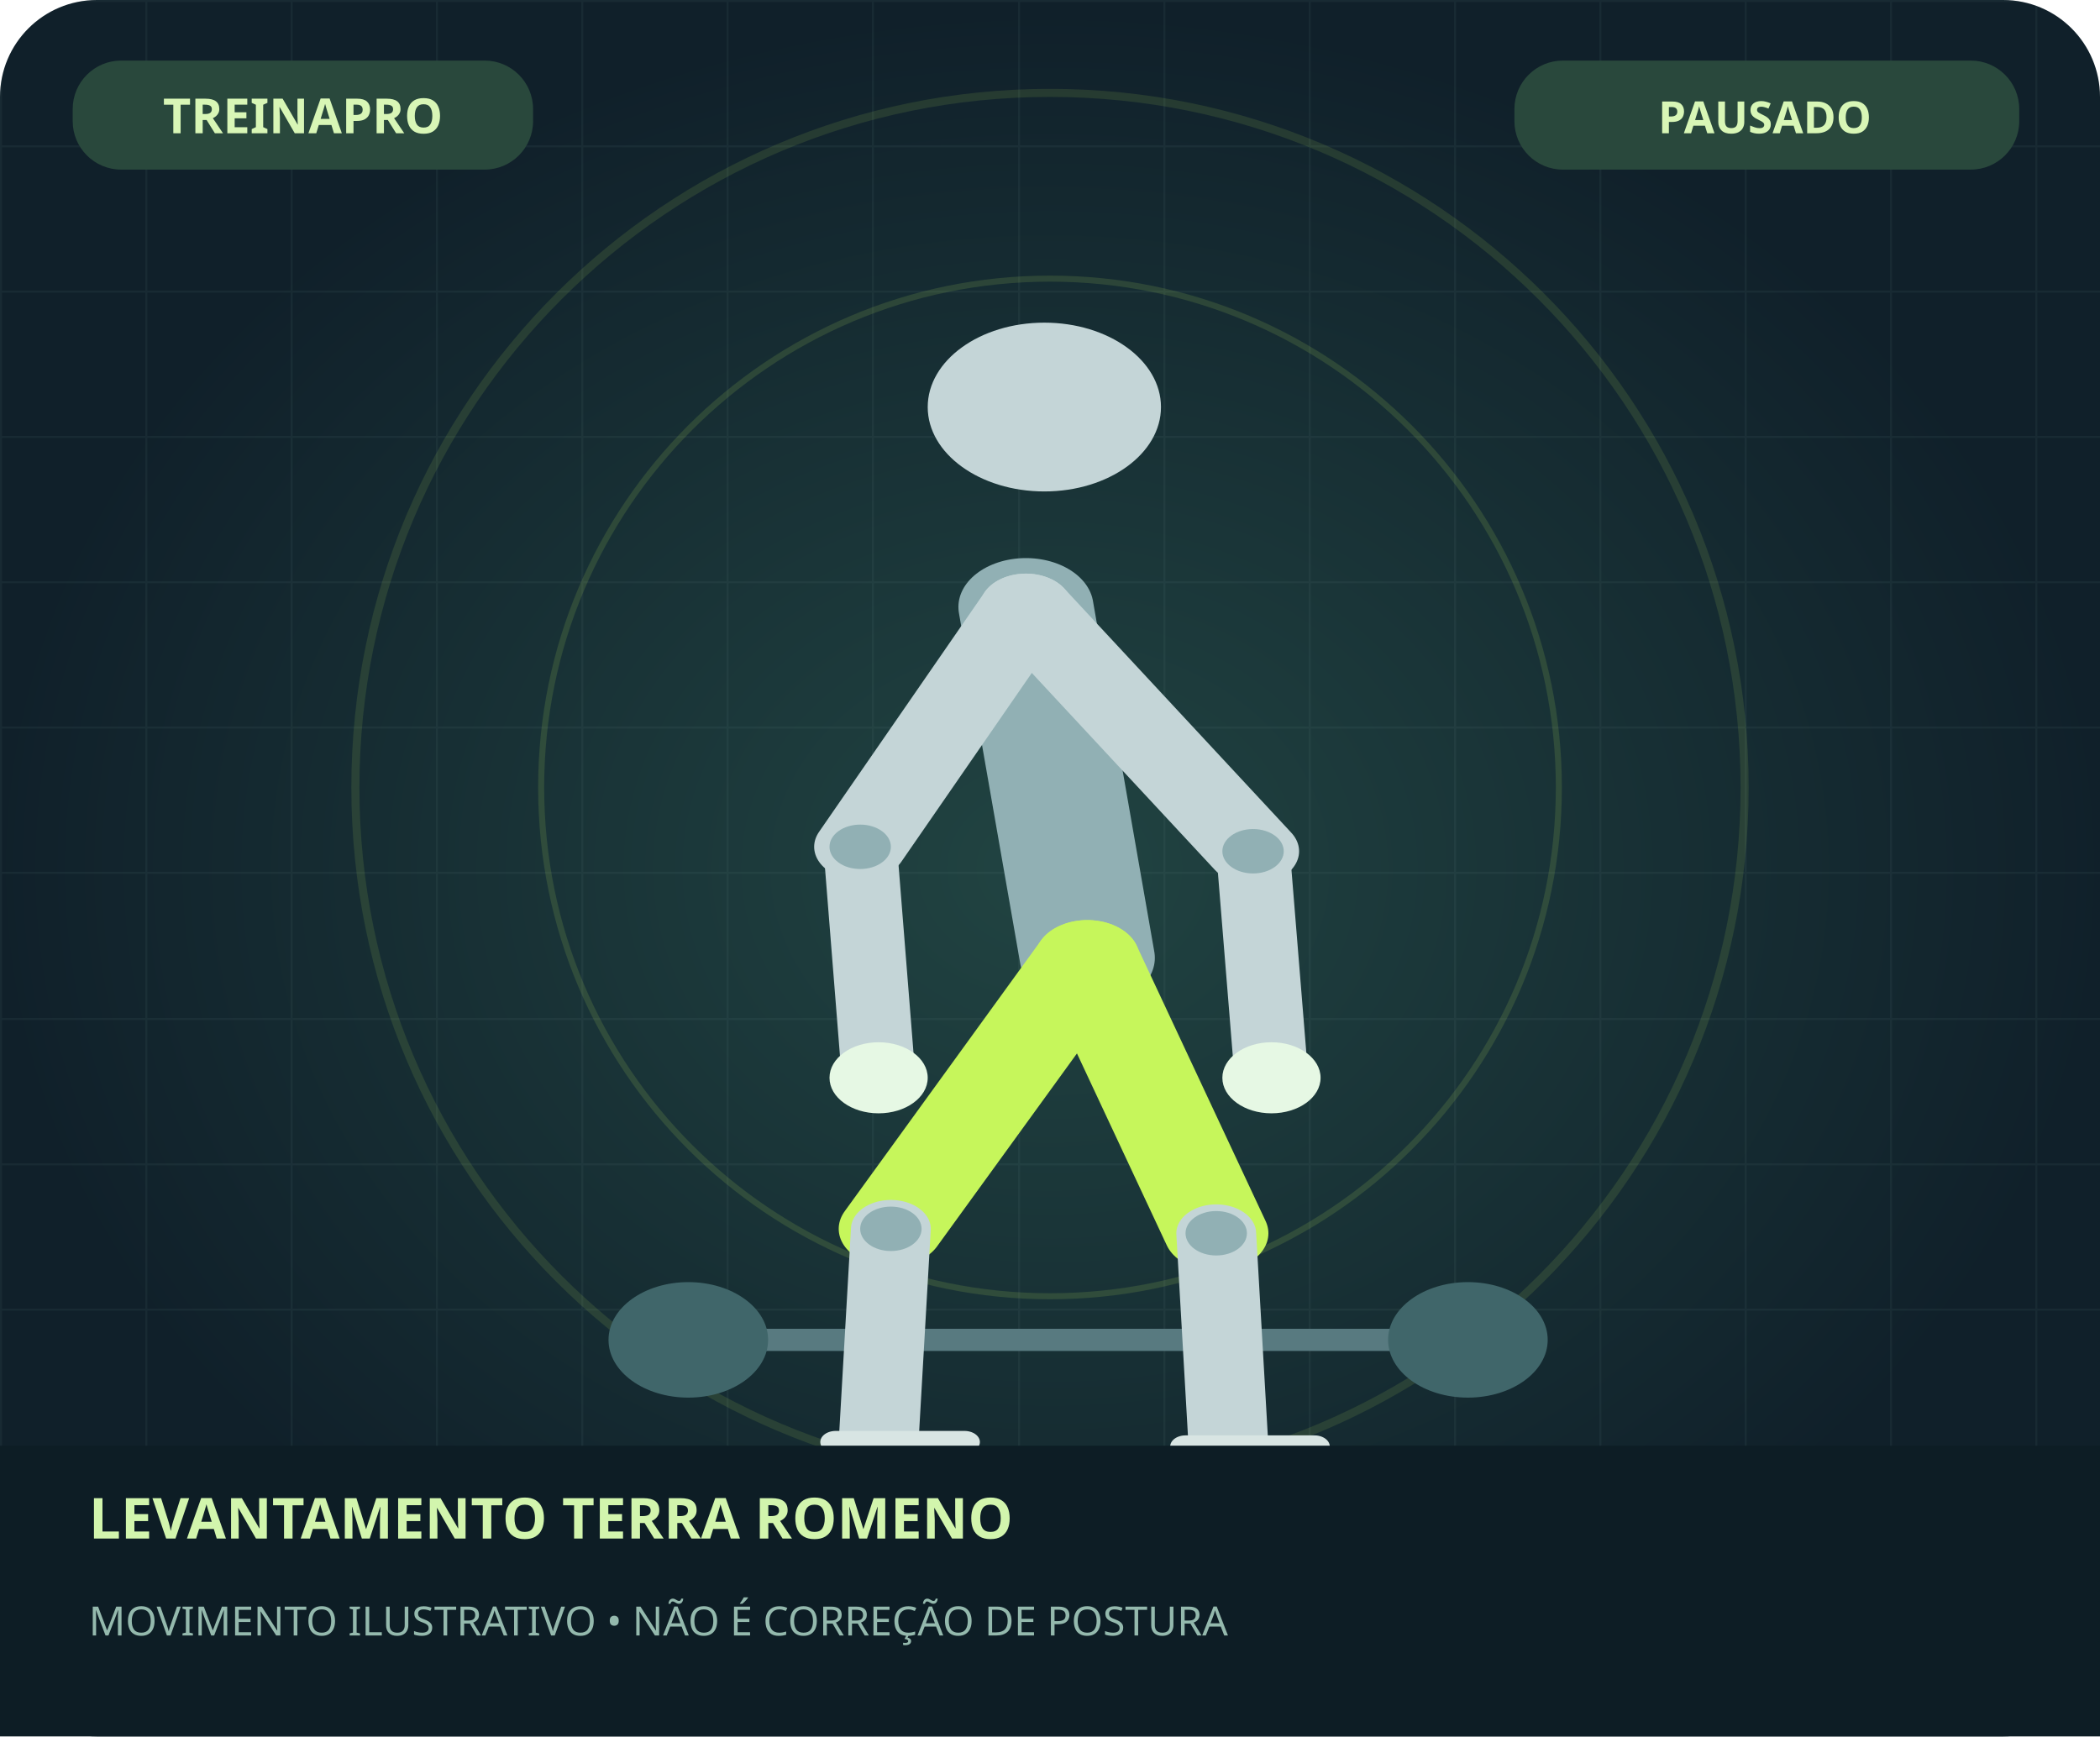
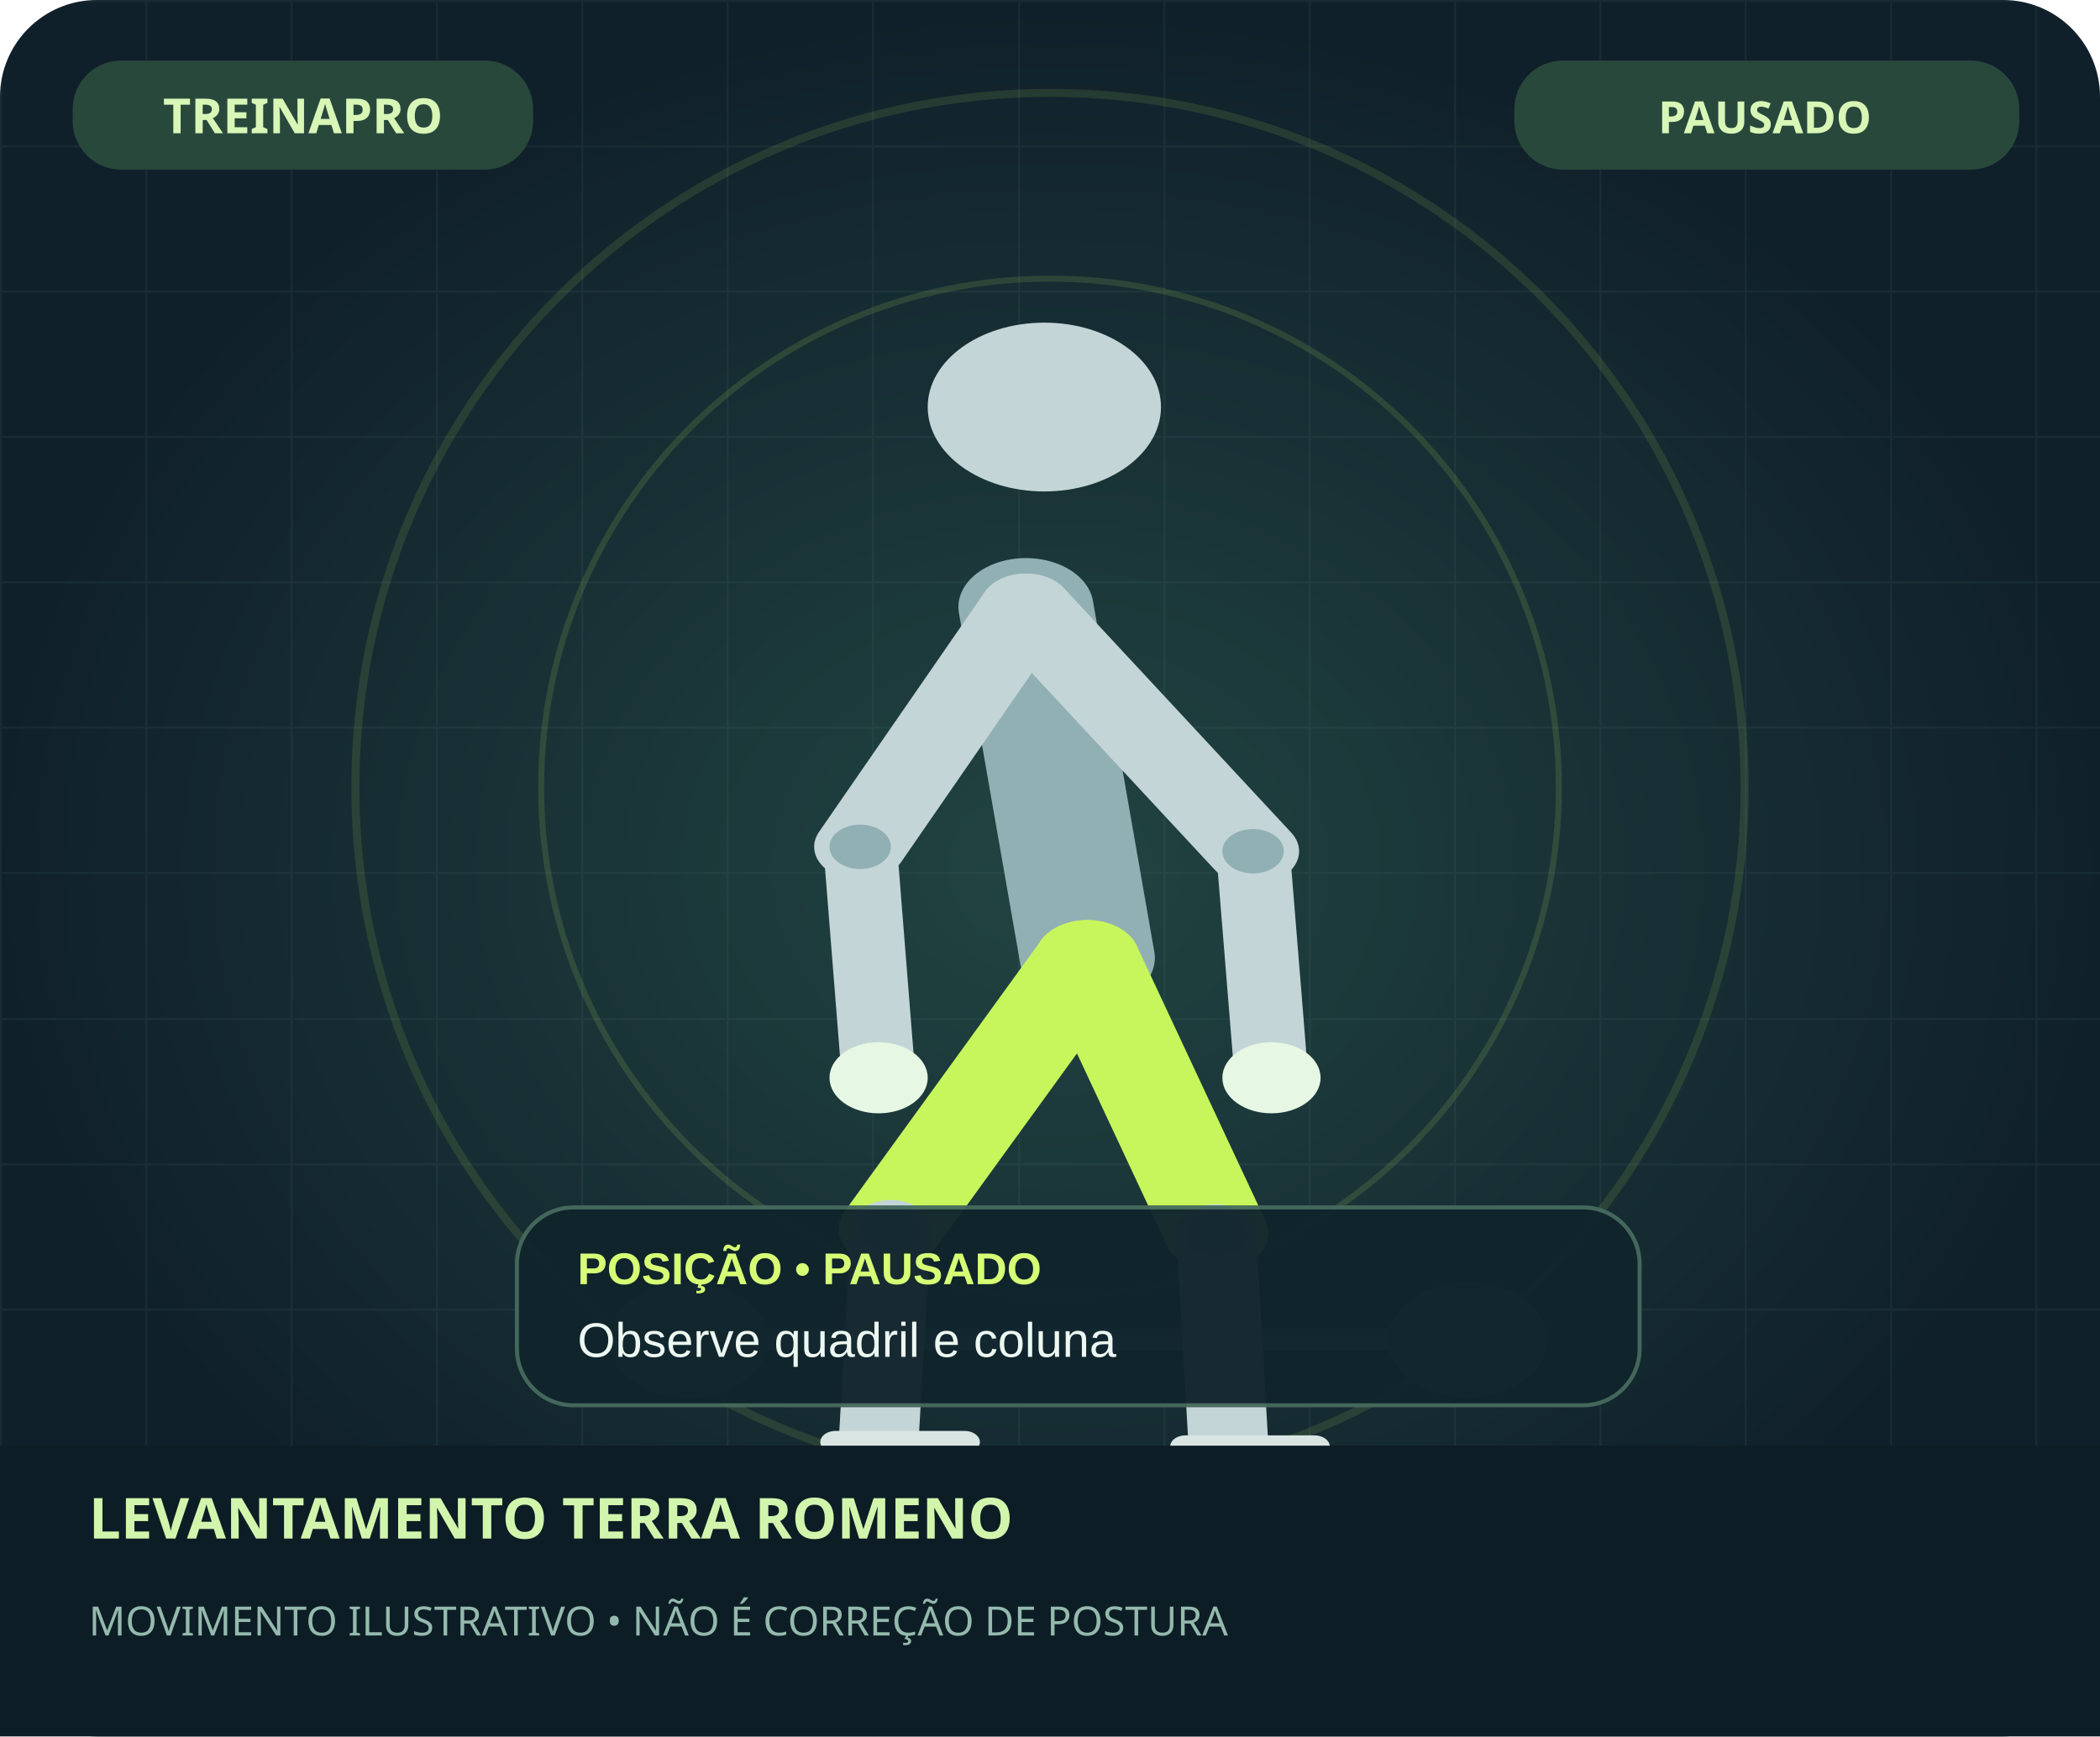
<svg xmlns="http://www.w3.org/2000/svg" viewBox="0 0 520 430" role="img" aria-labelledby="title desc">
  <defs>
    <radialGradient id="bg">
      <stop stop-color="#214442" />
      <stop offset="1" stop-color="#10202a" />
    </radialGradient>
    <pattern id="grid" width="36" height="36" patternUnits="userSpaceOnUse">
      <path d="M36 0H0V36" stroke="#729290" stroke-opacity=".095" fill="none" />
    </pattern>
  </defs>
  <rect width="520" height="430" rx="24" fill="url(#bg)" />
  <rect width="520" height="430" rx="24" fill="url(#grid)" />
  <circle cx="260" cy="195" r="172" fill="none" stroke="#c6f65b" opacity=".11" stroke-width="2" />
  <circle cx="260" cy="195" r="126" fill="none" stroke="#c6f65b" opacity=".13" stroke-width="1.5" />
  <rect x="18" y="15" rx="12" width="114" height="27" fill="#29483c" />
  <text x="75" y="33" fill="#d8f6b6" text-anchor="middle" font-size="12" font-weight="bold" font-family="sans-serif">TREINAPRO</text>
  <rect x="375" y="15" rx="12" width="125" height="27" fill="#29483c" />
  <text x="437" y="33" fill="#d8f6b6" text-anchor="middle" font-size="11" font-weight="bold" font-family="sans-serif">PAUSADO</text>
  <g transform="translate(61 15) scale(1.52 1.10)">
    <line x1="72" y1="288" x2="199" y2="288" stroke="#587a80" stroke-width="5" stroke-linecap="round" />
    <circle cx="72" cy="288" r="13" fill="#40666a" />
    <circle cx="199" cy="288" r="13" fill="#40666a" />
    <line x1="127" y1="123" x2="137" y2="202" stroke="#91b0b4" stroke-width="22" stroke-linecap="round" />
    <line x1="137" y1="202" x2="105" y2="263" stroke="#c6f65b" stroke-width="17" stroke-linecap="round" />
    <line x1="105" y1="263" x2="103" y2="311" stroke="#c4d5d7" stroke-width="13" stroke-linecap="round" />
    <line x1="137" y1="202" x2="158" y2="264" stroke="#c6f65b" stroke-width="17" stroke-linecap="round" />
    <line x1="158" y1="264" x2="160" y2="312" stroke="#c4d5d7" stroke-width="13" stroke-linecap="round" />
    <line x1="127" y1="123" x2="100" y2="177" stroke="#c4d5d7" stroke-width="15" stroke-linecap="round" />
    <line x1="100" y1="177" x2="103" y2="229" stroke="#c4d5d7" stroke-width="12" stroke-linecap="round" />
    <line x1="127" y1="123" x2="164" y2="178" stroke="#c4d5d7" stroke-width="15" stroke-linecap="round" />
    <line x1="164" y1="178" x2="167" y2="229" stroke="#c4d5d7" stroke-width="12" stroke-linecap="round" />
    <circle cx="130" cy="78" r="19" fill="#c4d5d7" />
    <circle cx="100" cy="177" r="5" fill="#91b0b4" />
    <circle cx="164" cy="178" r="5" fill="#91b0b4" />
    <circle cx="105" cy="263" r="5" fill="#91b0b4" />
    <circle cx="158" cy="264" r="5" fill="#91b0b4" />
    <circle cx="103" cy="229" r="8" fill="#e6f8e4" />
    <circle cx="167" cy="229" r="8" fill="#e6f8e4" />
    <line x1="96" y1="311" x2="117" y2="311" stroke="#d8e5e3" stroke-width="5" stroke-linecap="round" />
    <line x1="153" y1="312" x2="174" y2="312" stroke="#d8e5e3" stroke-width="5" stroke-linecap="round" />
  </g>
  <rect x="0" y="358" width="520" height="72" fill="#0d1d25" />
  <text x="22" y="381" fill="#d2f5ad" font-size="14" font-family="sans-serif" font-weight="bold">LEVANTAMENTO TERRA ROMENO</text>
  <text x="22" y="405" fill="#94b9ad" font-size="10" font-family="sans-serif">MOVIMENTO ILUSTRATIVO • NÃO É CORREÇÃO DE POSTURA</text>
+   <g aria-hidden="true">
+     <rect x="128" y="299" rx="14" width="278" height="49" fill="#10232c" stroke="#46695d" opacity=".96" />
+     <text x="143" y="318" fill="#d7ff75" font-size="11" font-weight="bold" font-family="Arial,sans-serif">POSIÇÃO • PAUSADO</text>
+     <text x="143" y="336" fill="#ecf8f1" font-size="12" font-family="Arial,sans-serif">Observe quadril e coluna</text>
+   </g>
</svg>
